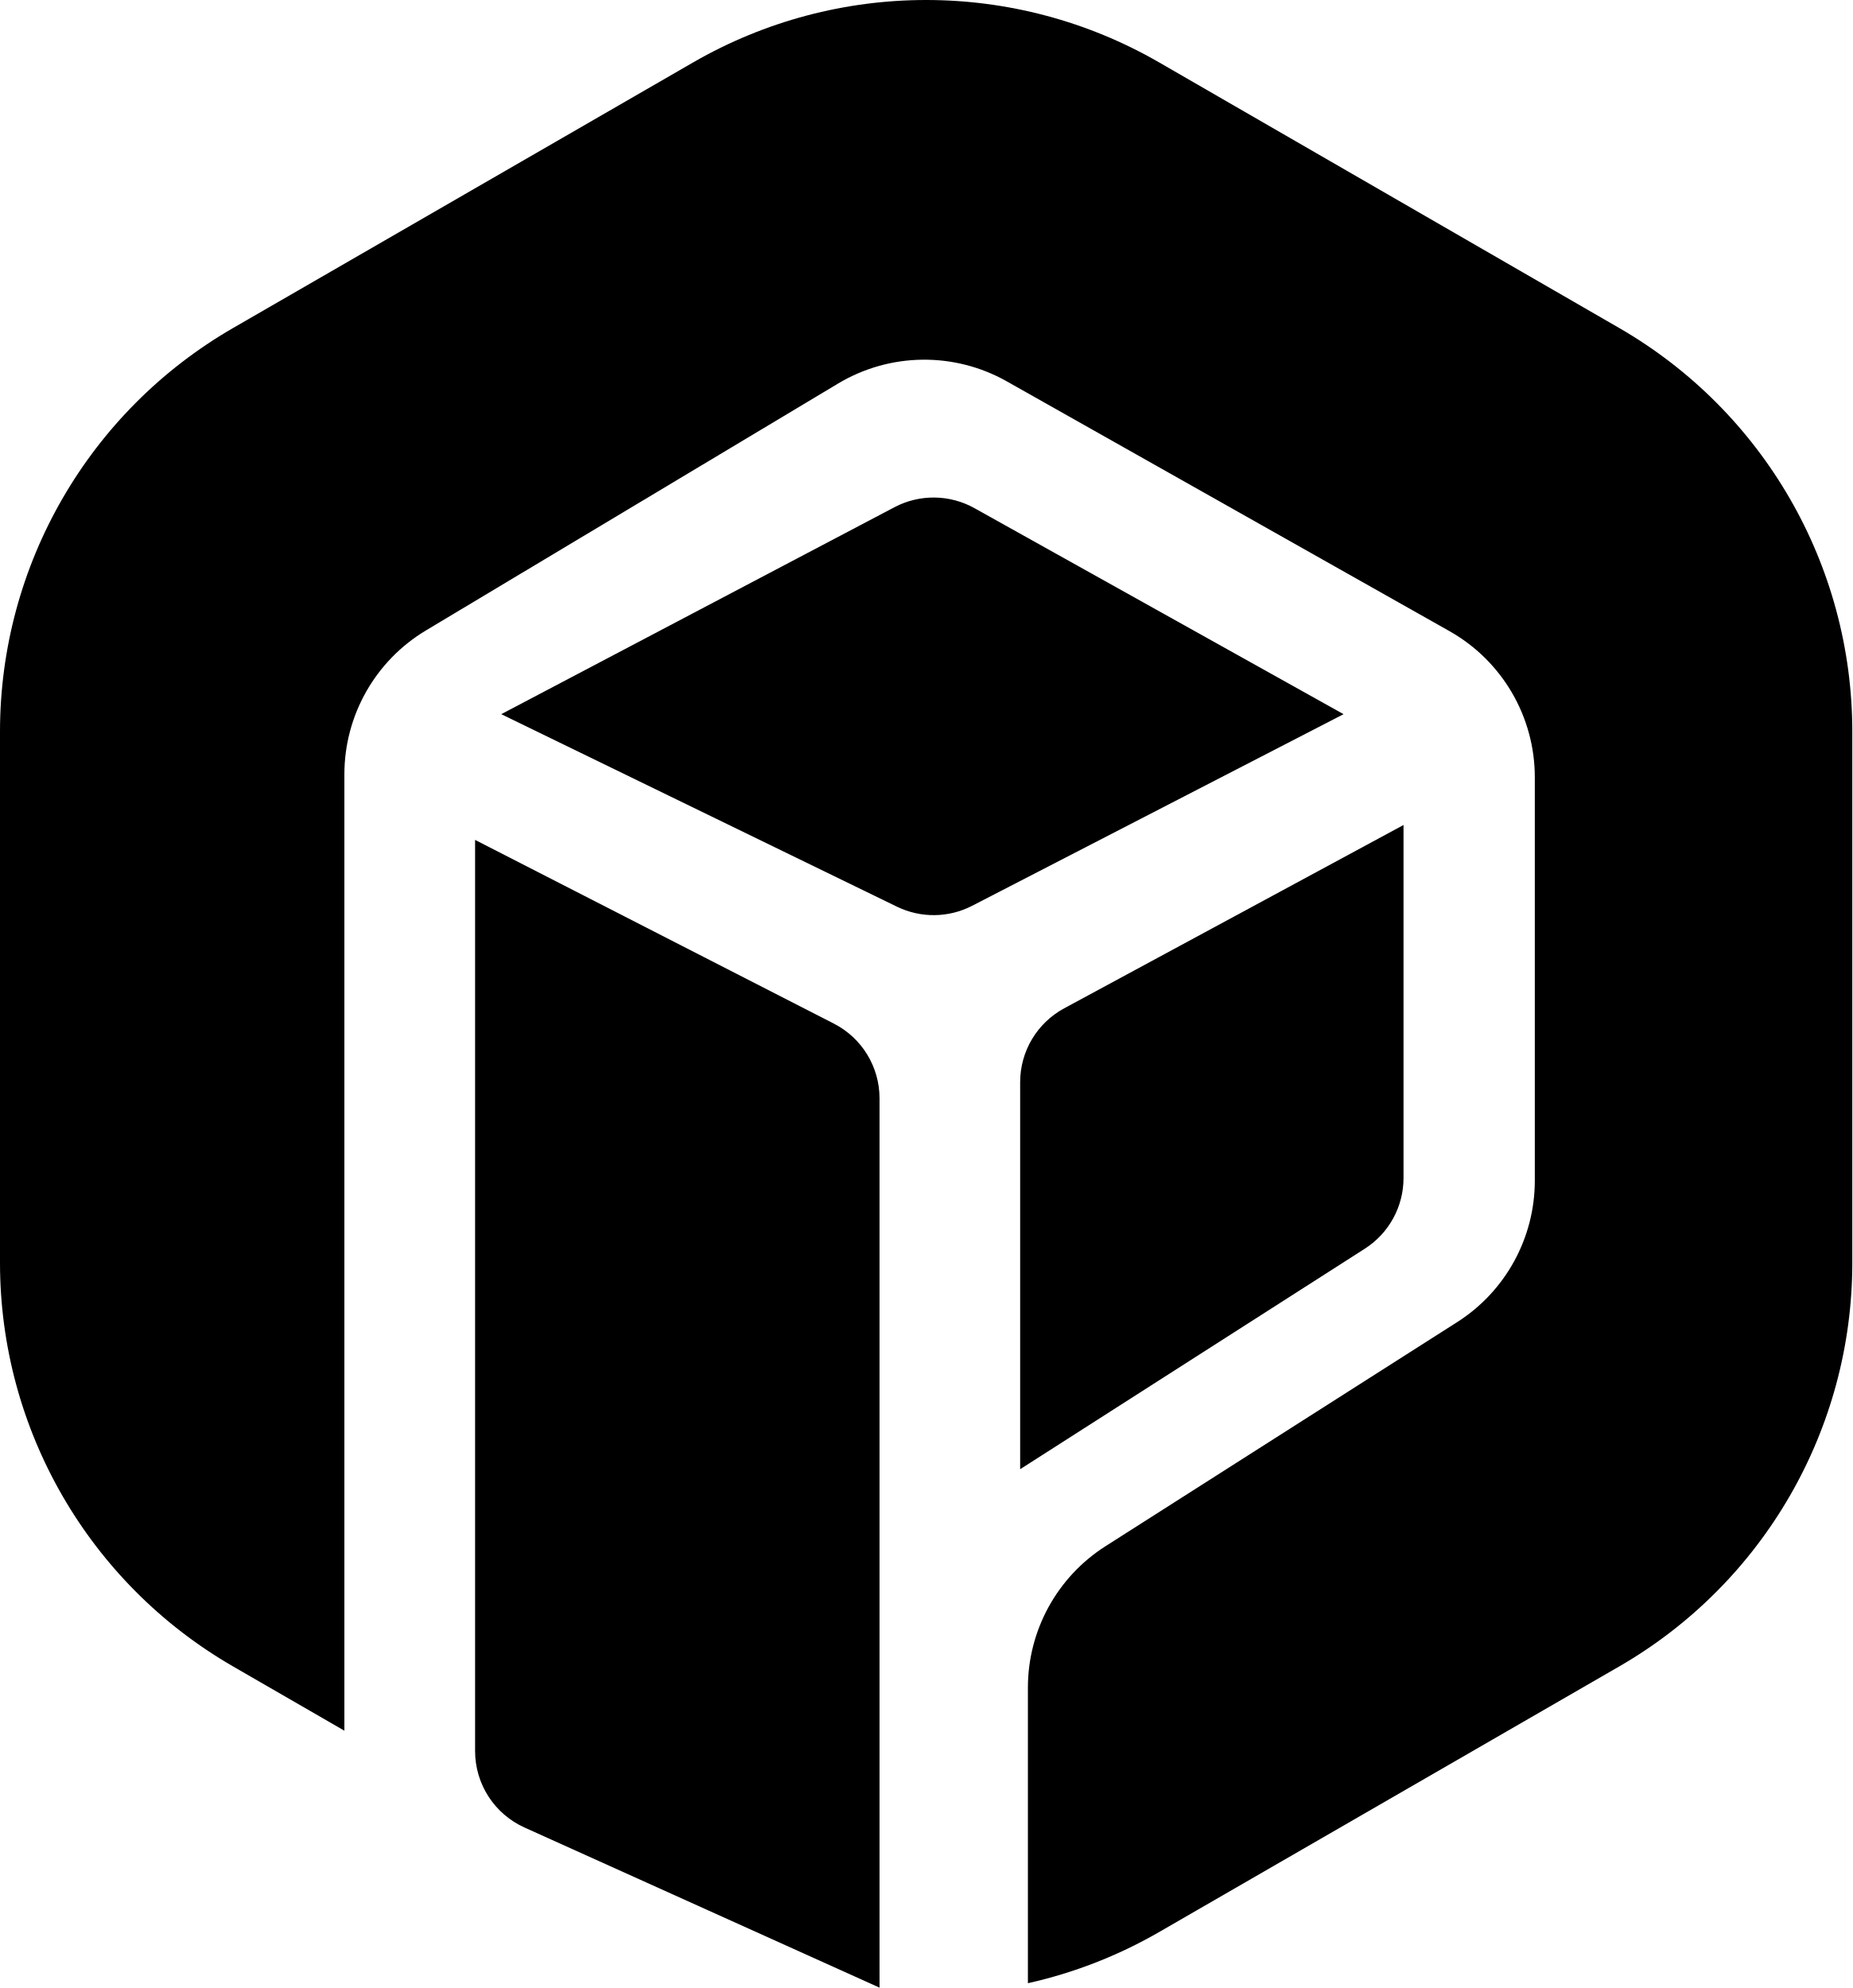
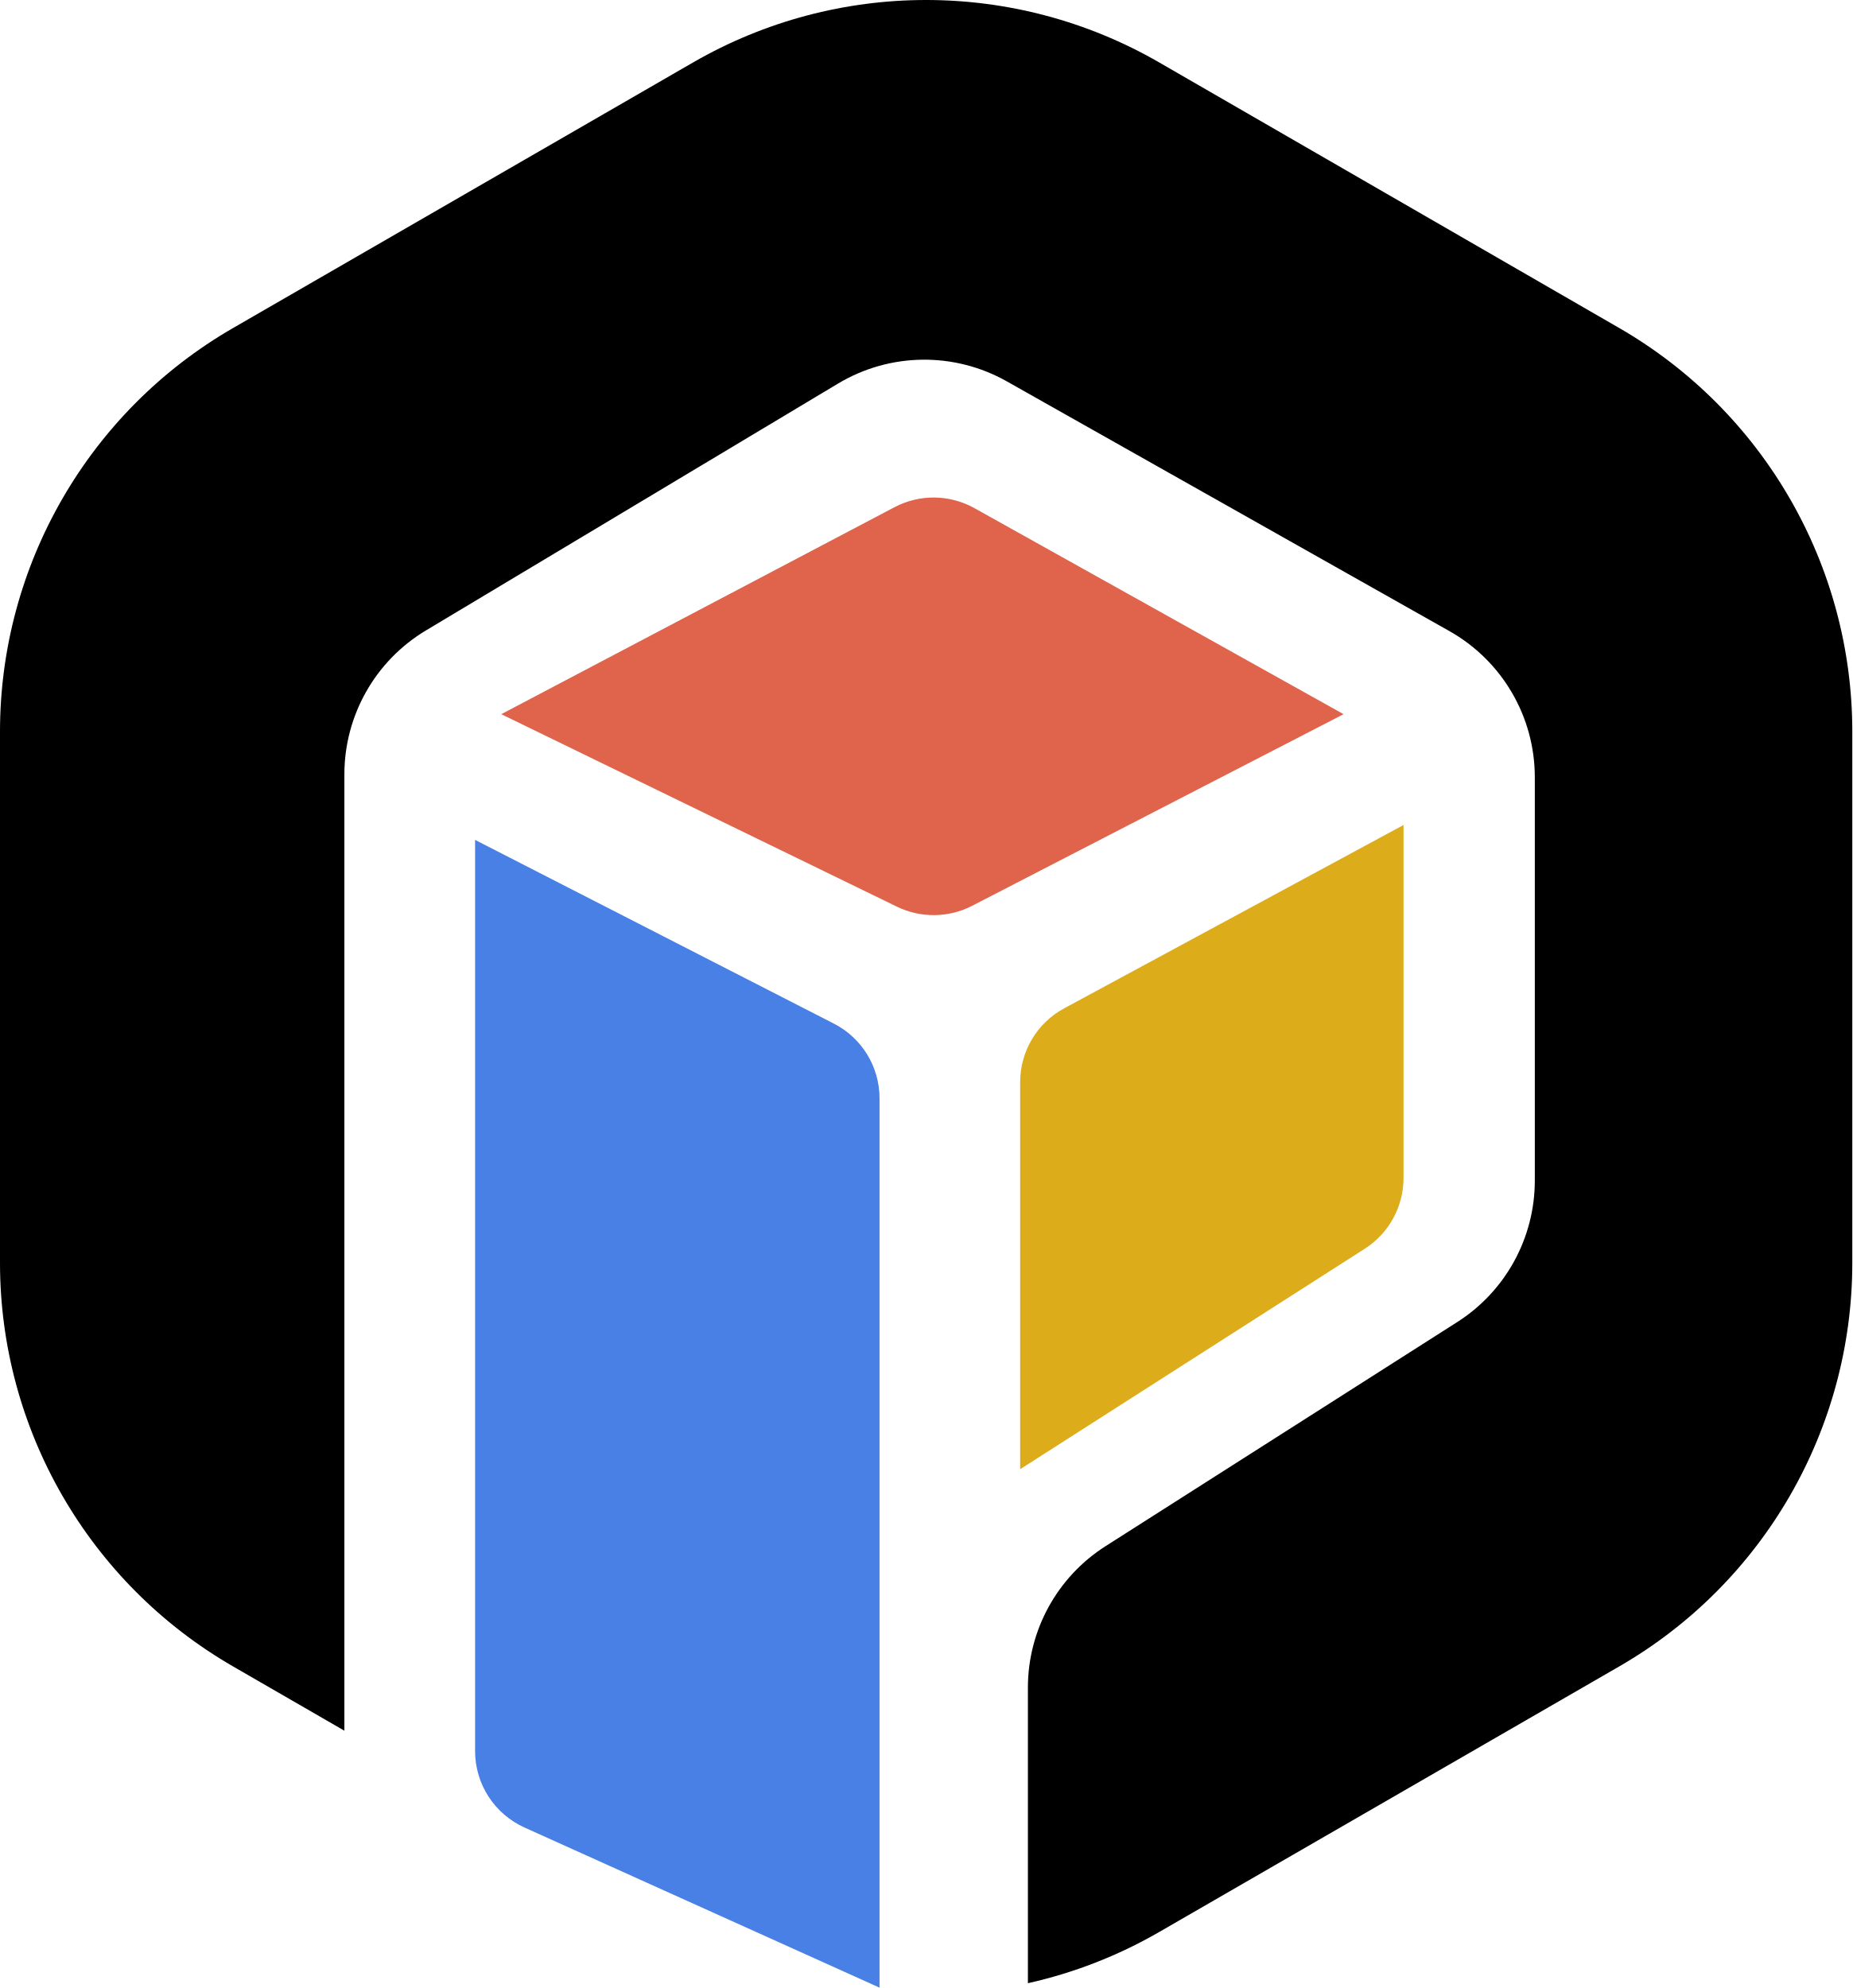
<svg xmlns="http://www.w3.org/2000/svg" width="1391" height="1493" viewBox="0 0 1391 1493" fill="none">
-   <path d="M520.475 46.892C628.765 -15.63 762.185 -15.631 870.476 46.891L1215.95 246.351C1324.24 308.872 1390.95 424.417 1390.95 549.46V948.38C1390.95 1073.42 1324.24 1188.97 1215.95 1251.49L870.476 1450.95C839.295 1468.95 806.031 1481.77 771.884 1489.4V1267.46C771.884 1224.41 793.863 1184.33 830.168 1161.2L1094.26 992.901C1130.56 969.765 1152.54 929.694 1152.54 886.644V583.73C1152.54 538.272 1128.06 496.338 1088.47 473.997L756.024 286.395C716.572 264.132 668.204 264.761 629.344 288.043L319.853 473.464C281.861 496.225 258.609 537.262 258.609 581.55V1299.76L175 1251.49C66.71 1188.97 0 1073.42 0 948.38V549.46C0 424.417 66.71 308.873 175 246.352L520.475 46.892Z" fill="currentColor" />
-   <path d="M376.402 536.352L673.55 680.923C691.417 689.616 712.339 689.37 729.998 680.259L1008.92 536.352L731.766 381.638C713.162 371.252 690.568 370.974 671.713 380.899L376.402 536.352Z" fill="currentColor" />
-   <path d="M766.066 812.685V1103.38L1024.9 937.777C1043 926.198 1053.95 906.195 1053.95 884.71V619.578L799.12 757.258C778.757 768.259 766.066 789.54 766.066 812.685Z" fill="currentColor" />
-   <path d="M393.853 1372.47L660.466 1492.74V824.821C660.466 801.177 647.227 779.524 626.183 768.747L356.758 630.766V1315.04C356.758 1339.81 371.273 1362.28 393.853 1372.47Z" fill="currentColor" />
+   <path d="M520.475 46.891C628.765 -15.631 762.185 -15.632 870.476 46.89L1215.95 246.35C1324.24 308.871 1390.95 424.416 1390.95 549.459V948.379C1390.95 1073.42 1324.24 1188.97 1215.95 1251.49L870.476 1450.95C839.295 1468.95 806.031 1481.77 771.884 1489.4V1267.46C771.884 1224.4 793.863 1184.33 830.168 1161.2L1094.26 992.9C1130.56 969.764 1152.54 929.693 1152.54 886.643V583.729C1152.54 538.271 1128.06 496.337 1088.47 473.996L756.024 286.395C716.572 264.131 668.204 264.76 629.344 288.042L319.853 473.463C281.861 496.224 258.609 537.261 258.609 581.549V1299.76L175 1251.49C66.71 1188.97 0 1073.42 0 948.379V549.459C0 424.416 66.71 308.872 175 246.351L520.475 46.891Z" fill="black" />
+   <path d="M376.402 536.353L673.55 680.923C691.417 689.616 712.339 689.37 729.998 680.26L1008.92 536.353L731.766 381.638C713.162 371.252 690.568 370.975 671.713 380.9L376.402 536.353Z" fill="#E0644B" />
+   <path d="M766.066 812.685V1103.38L1024.9 937.777C1043 926.198 1053.95 906.194 1053.95 884.709V619.578L799.12 757.258C778.757 768.259 766.066 789.54 766.066 812.685Z" fill="#DCAC1B" />
+   <path d="M393.853 1372.47L660.466 1492.74V824.821C660.466 801.177 647.227 779.524 626.183 768.747L356.758 630.767V1315.04C356.758 1339.81 371.273 1362.28 393.853 1372.47Z" fill="#4880E6" />
</svg>
